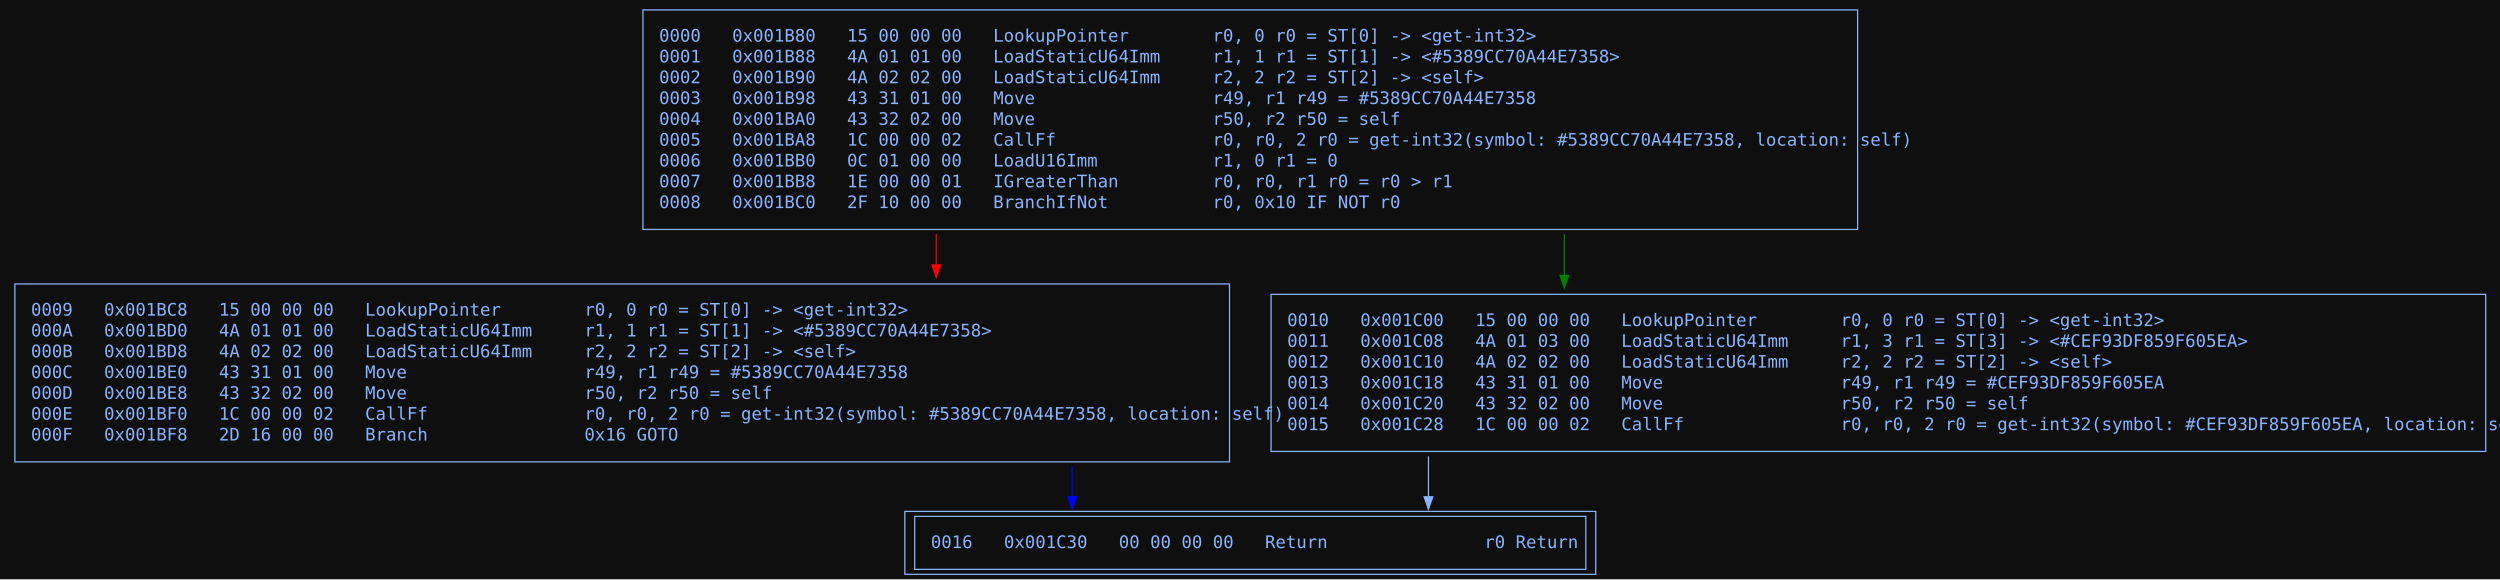
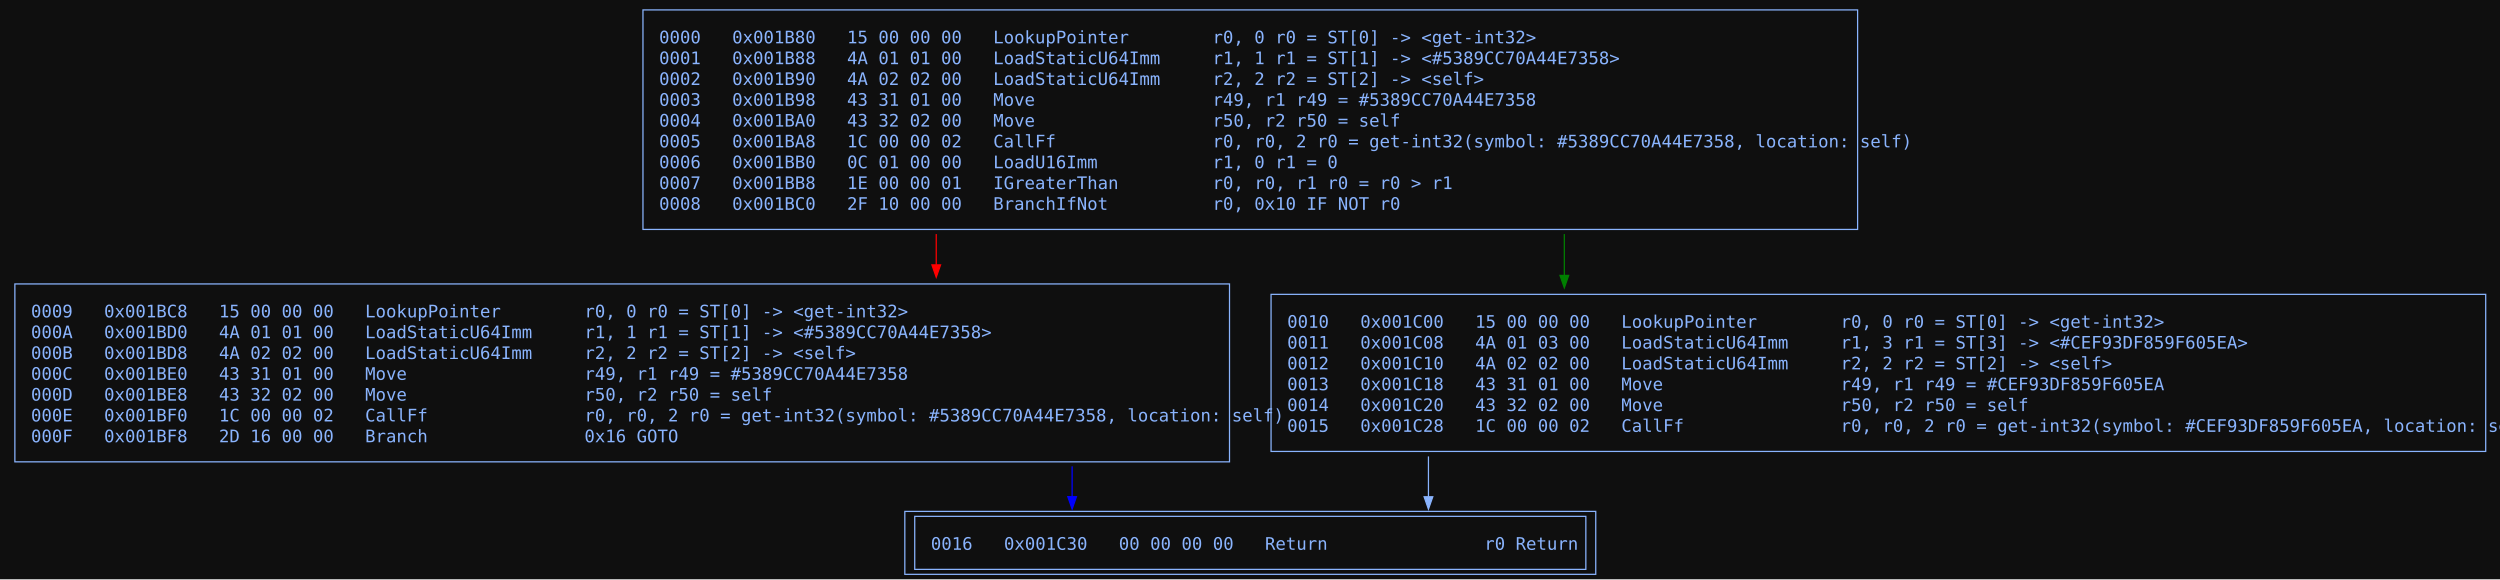
<svg xmlns="http://www.w3.org/2000/svg" width="2018pt" height="468pt" viewBox="0.00 0.00 2018.00 468.00">
  <g id="graph0" class="graph" transform="scale(1 1) rotate(0) translate(4 463.6)">
    <polygon fill="#0f0f0f" stroke="none" points="-4,4 -4,-463.6 2014.46,-463.6 2014.46,4 -4,4" />
    <g id="node1" class="node">
      <polygon fill="none" stroke="#8ab4fe" points="515,-278.4 515,-455.6 1495.46,-455.6 1495.46,-278.4 515,-278.4" />
-       <text xml:space="preserve" text-anchor="start" x="528" y="-430" font-family="Consolas" font-size="14.00" fill="#8ab4fe">0000   0x001B80   15 00 00 00   LookupPointer        r0, 0 r0 = ST[0] -&gt; &lt;get-int32&gt;  </text>
-       <text xml:space="preserve" text-anchor="start" x="528" y="-413.2" font-family="Consolas" font-size="14.00" fill="#8ab4fe">0001   0x001B88   4A 01 01 00   LoadStaticU64Imm     r1, 1 r1 = ST[1] -&gt; &lt;#5389CC70A44E7358&gt;  </text>
-       <text xml:space="preserve" text-anchor="start" x="528" y="-396.4" font-family="Consolas" font-size="14.00" fill="#8ab4fe">0002   0x001B90   4A 02 02 00   LoadStaticU64Imm     r2, 2 r2 = ST[2] -&gt; &lt;self&gt;  </text>
-       <text xml:space="preserve" text-anchor="start" x="528" y="-379.6" font-family="Consolas" font-size="14.00" fill="#8ab4fe">0003   0x001B98   43 31 01 00   Move                 r49, r1 r49 = #5389CC70A44E7358  </text>
-       <text xml:space="preserve" text-anchor="start" x="528" y="-362.8" font-family="Consolas" font-size="14.00" fill="#8ab4fe">0004   0x001BA0   43 32 02 00   Move                 r50, r2 r50 = self  </text>
-       <text xml:space="preserve" text-anchor="start" x="528" y="-346" font-family="Consolas" font-size="14.00" fill="#8ab4fe">0005   0x001BA8   1C 00 00 02   CallFf               r0, r0, 2 r0 = get-int32(symbol: #5389CC70A44E7358, location: self)  </text>
-       <text xml:space="preserve" text-anchor="start" x="528" y="-329.2" font-family="Consolas" font-size="14.00" fill="#8ab4fe">0006   0x001BB0   0C 01 00 00   LoadU16Imm           r1, 0 r1 = 0  </text>
-       <text xml:space="preserve" text-anchor="start" x="528" y="-312.4" font-family="Consolas" font-size="14.00" fill="#8ab4fe">0007   0x001BB8   1E 00 00 01   IGreaterThan         r0, r0, r1 r0 = r0 &gt; r1  </text>
-       <text xml:space="preserve" text-anchor="start" x="528" y="-295.6" font-family="Consolas" font-size="14.00" fill="#8ab4fe">0008   0x001BC0   2F 10 00 00   BranchIfNot          r0, 0x10 IF NOT r0   </text>
+       <text xml:space="preserve" text-anchor="start" x="528" y="-428.6" font-family="Consolas" font-size="14.00" fill="#8ab4fe">0000   0x001B80   15 00 00 00   LookupPointer        r0, 0 r0 = ST[0] -&gt; &lt;get-int32&gt;  </text>
+       <text xml:space="preserve" text-anchor="start" x="528" y="-411.8" font-family="Consolas" font-size="14.00" fill="#8ab4fe">0001   0x001B88   4A 01 01 00   LoadStaticU64Imm     r1, 1 r1 = ST[1] -&gt; &lt;#5389CC70A44E7358&gt;  </text>
+       <text xml:space="preserve" text-anchor="start" x="528" y="-395" font-family="Consolas" font-size="14.00" fill="#8ab4fe">0002   0x001B90   4A 02 02 00   LoadStaticU64Imm     r2, 2 r2 = ST[2] -&gt; &lt;self&gt;  </text>
+       <text xml:space="preserve" text-anchor="start" x="528" y="-378.2" font-family="Consolas" font-size="14.00" fill="#8ab4fe">0003   0x001B98   43 31 01 00   Move                 r49, r1 r49 = #5389CC70A44E7358  </text>
+       <text xml:space="preserve" text-anchor="start" x="528" y="-361.4" font-family="Consolas" font-size="14.00" fill="#8ab4fe">0004   0x001BA0   43 32 02 00   Move                 r50, r2 r50 = self  </text>
+       <text xml:space="preserve" text-anchor="start" x="528" y="-344.6" font-family="Consolas" font-size="14.00" fill="#8ab4fe">0005   0x001BA8   1C 00 00 02   CallFf               r0, r0, 2 r0 = get-int32(symbol: #5389CC70A44E7358, location: self)  </text>
+       <text xml:space="preserve" text-anchor="start" x="528" y="-327.8" font-family="Consolas" font-size="14.00" fill="#8ab4fe">0006   0x001BB0   0C 01 00 00   LoadU16Imm           r1, 0 r1 = 0  </text>
+       <text xml:space="preserve" text-anchor="start" x="528" y="-311" font-family="Consolas" font-size="14.00" fill="#8ab4fe">0007   0x001BB8   1E 00 00 01   IGreaterThan         r0, r0, r1 r0 = r0 &gt; r1  </text>
+       <text xml:space="preserve" text-anchor="start" x="528" y="-294.2" font-family="Consolas" font-size="14.00" fill="#8ab4fe">0008   0x001BC0   2F 10 00 00   BranchIfNot          r0, 0x10 IF NOT r0   </text>
    </g>
    <g id="node2" class="node">
      <polygon fill="none" stroke="#8ab4fe" points="8,-90.8 8,-234.4 988.46,-234.4 988.46,-90.8 8,-90.8" />
-       <text xml:space="preserve" text-anchor="start" x="21" y="-208.8" font-family="Consolas" font-size="14.00" fill="#8ab4fe">0009   0x001BC8   15 00 00 00   LookupPointer        r0, 0 r0 = ST[0] -&gt; &lt;get-int32&gt;  </text>
-       <text xml:space="preserve" text-anchor="start" x="21" y="-192" font-family="Consolas" font-size="14.00" fill="#8ab4fe">000A   0x001BD0   4A 01 01 00   LoadStaticU64Imm     r1, 1 r1 = ST[1] -&gt; &lt;#5389CC70A44E7358&gt;  </text>
-       <text xml:space="preserve" text-anchor="start" x="21" y="-175.2" font-family="Consolas" font-size="14.00" fill="#8ab4fe">000B   0x001BD8   4A 02 02 00   LoadStaticU64Imm     r2, 2 r2 = ST[2] -&gt; &lt;self&gt;  </text>
-       <text xml:space="preserve" text-anchor="start" x="21" y="-158.4" font-family="Consolas" font-size="14.00" fill="#8ab4fe">000C   0x001BE0   43 31 01 00   Move                 r49, r1 r49 = #5389CC70A44E7358  </text>
-       <text xml:space="preserve" text-anchor="start" x="21" y="-141.6" font-family="Consolas" font-size="14.00" fill="#8ab4fe">000D   0x001BE8   43 32 02 00   Move                 r50, r2 r50 = self  </text>
-       <text xml:space="preserve" text-anchor="start" x="21" y="-124.8" font-family="Consolas" font-size="14.00" fill="#8ab4fe">000E   0x001BF0   1C 00 00 02   CallFf               r0, r0, 2 r0 = get-int32(symbol: #5389CC70A44E7358, location: self)  </text>
-       <text xml:space="preserve" text-anchor="start" x="21" y="-108" font-family="Consolas" font-size="14.00" fill="#8ab4fe">000F   0x001BF8   2D 16 00 00   Branch               0x16 GOTO   </text>
+       <text xml:space="preserve" text-anchor="start" x="21" y="-207.4" font-family="Consolas" font-size="14.00" fill="#8ab4fe">0009   0x001BC8   15 00 00 00   LookupPointer        r0, 0 r0 = ST[0] -&gt; &lt;get-int32&gt;  </text>
+       <text xml:space="preserve" text-anchor="start" x="21" y="-190.6" font-family="Consolas" font-size="14.00" fill="#8ab4fe">000A   0x001BD0   4A 01 01 00   LoadStaticU64Imm     r1, 1 r1 = ST[1] -&gt; &lt;#5389CC70A44E7358&gt;  </text>
+       <text xml:space="preserve" text-anchor="start" x="21" y="-173.8" font-family="Consolas" font-size="14.00" fill="#8ab4fe">000B   0x001BD8   4A 02 02 00   LoadStaticU64Imm     r2, 2 r2 = ST[2] -&gt; &lt;self&gt;  </text>
+       <text xml:space="preserve" text-anchor="start" x="21" y="-157" font-family="Consolas" font-size="14.00" fill="#8ab4fe">000C   0x001BE0   43 31 01 00   Move                 r49, r1 r49 = #5389CC70A44E7358  </text>
+       <text xml:space="preserve" text-anchor="start" x="21" y="-140.2" font-family="Consolas" font-size="14.00" fill="#8ab4fe">000D   0x001BE8   43 32 02 00   Move                 r50, r2 r50 = self  </text>
+       <text xml:space="preserve" text-anchor="start" x="21" y="-123.4" font-family="Consolas" font-size="14.00" fill="#8ab4fe">000E   0x001BF0   1C 00 00 02   CallFf               r0, r0, 2 r0 = get-int32(symbol: #5389CC70A44E7358, location: self)  </text>
+       <text xml:space="preserve" text-anchor="start" x="21" y="-106.6" font-family="Consolas" font-size="14.00" fill="#8ab4fe">000F   0x001BF8   2D 16 00 00   Branch               0x16 GOTO   </text>
    </g>
    <g id="edge1" class="edge">
      <path fill="none" stroke="red" d="M751.73,-274.67C751.73,-274.67 751.73,-249.81 751.73,-249.81" />
      <polygon fill="red" stroke="red" points="755.23,-249.81 751.73,-239.81 748.23,-249.81 755.23,-249.81" />
    </g>
    <g id="node3" class="node">
      <polygon fill="none" stroke="#8ab4fe" points="1022,-99.2 1022,-226 2002.46,-226 2002.46,-99.2 1022,-99.2" />
-       <text xml:space="preserve" text-anchor="start" x="1035" y="-200.4" font-family="Consolas" font-size="14.00" fill="#8ab4fe">0010   0x001C00   15 00 00 00   LookupPointer        r0, 0 r0 = ST[0] -&gt; &lt;get-int32&gt;  </text>
-       <text xml:space="preserve" text-anchor="start" x="1035" y="-183.6" font-family="Consolas" font-size="14.00" fill="#8ab4fe">0011   0x001C08   4A 01 03 00   LoadStaticU64Imm     r1, 3 r1 = ST[3] -&gt; &lt;#CEF93DF859F605EA&gt;  </text>
-       <text xml:space="preserve" text-anchor="start" x="1035" y="-166.8" font-family="Consolas" font-size="14.00" fill="#8ab4fe">0012   0x001C10   4A 02 02 00   LoadStaticU64Imm     r2, 2 r2 = ST[2] -&gt; &lt;self&gt;  </text>
-       <text xml:space="preserve" text-anchor="start" x="1035" y="-150" font-family="Consolas" font-size="14.00" fill="#8ab4fe">0013   0x001C18   43 31 01 00   Move                 r49, r1 r49 = #CEF93DF859F605EA  </text>
-       <text xml:space="preserve" text-anchor="start" x="1035" y="-133.2" font-family="Consolas" font-size="14.00" fill="#8ab4fe">0014   0x001C20   43 32 02 00   Move                 r50, r2 r50 = self  </text>
-       <text xml:space="preserve" text-anchor="start" x="1035" y="-116.4" font-family="Consolas" font-size="14.00" fill="#8ab4fe">0015   0x001C28   1C 00 00 02   CallFf               r0, r0, 2 r0 = get-int32(symbol: #CEF93DF859F605EA, location: self)  </text>
+       <text xml:space="preserve" text-anchor="start" x="1035" y="-199" font-family="Consolas" font-size="14.00" fill="#8ab4fe">0010   0x001C00   15 00 00 00   LookupPointer        r0, 0 r0 = ST[0] -&gt; &lt;get-int32&gt;  </text>
+       <text xml:space="preserve" text-anchor="start" x="1035" y="-182.2" font-family="Consolas" font-size="14.00" fill="#8ab4fe">0011   0x001C08   4A 01 03 00   LoadStaticU64Imm     r1, 3 r1 = ST[3] -&gt; &lt;#CEF93DF859F605EA&gt;  </text>
+       <text xml:space="preserve" text-anchor="start" x="1035" y="-165.4" font-family="Consolas" font-size="14.00" fill="#8ab4fe">0012   0x001C10   4A 02 02 00   LoadStaticU64Imm     r2, 2 r2 = ST[2] -&gt; &lt;self&gt;  </text>
+       <text xml:space="preserve" text-anchor="start" x="1035" y="-148.6" font-family="Consolas" font-size="14.00" fill="#8ab4fe">0013   0x001C18   43 31 01 00   Move                 r49, r1 r49 = #CEF93DF859F605EA  </text>
+       <text xml:space="preserve" text-anchor="start" x="1035" y="-131.8" font-family="Consolas" font-size="14.00" fill="#8ab4fe">0014   0x001C20   43 32 02 00   Move                 r50, r2 r50 = self  </text>
+       <text xml:space="preserve" text-anchor="start" x="1035" y="-115" font-family="Consolas" font-size="14.00" fill="#8ab4fe">0015   0x001C28   1C 00 00 02   CallFf               r0, r0, 2 r0 = get-int32(symbol: #CEF93DF859F605EA, location: self)  </text>
    </g>
    <g id="edge2" class="edge">
      <path fill="none" stroke="green" d="M1258.73,-274.67C1258.73,-274.67 1258.73,-241.26 1258.73,-241.26" />
      <polygon fill="green" stroke="green" points="1262.23,-241.26 1258.73,-231.26 1255.23,-241.26 1262.23,-241.26" />
    </g>
    <g id="node4" class="node">
      <polygon fill="none" stroke="#8ab4fe" points="1284.09,-50.8 726.37,-50.8 726.37,0 1284.09,0 1284.09,-50.8" />
      <polygon fill="none" stroke="#8ab4fe" points="734.37,-4 734.37,-46.8 1276.09,-46.8 1276.09,-4 734.37,-4" />
-       <text xml:space="preserve" text-anchor="start" x="747.37" y="-21.2" font-family="Consolas" font-size="14.00" fill="#8ab4fe">0016   0x001C30   00 00 00 00   Return               r0 Return   </text>
+       <text xml:space="preserve" text-anchor="start" x="747.37" y="-19.8" font-family="Consolas" font-size="14.00" fill="#8ab4fe">0016   0x001C30   00 00 00 00   Return               r0 Return   </text>
    </g>
    <g id="edge3" class="edge">
      <path fill="none" stroke="blue" d="M861.42,-87.18C861.42,-87.18 861.42,-62.69 861.42,-62.69" />
      <polygon fill="blue" stroke="blue" points="864.92,-62.69 861.42,-52.69 857.92,-62.69 864.92,-62.69" />
    </g>
    <g id="edge4" class="edge">
      <path fill="none" stroke="#8ab4fe" d="M1149.04,-95.21C1149.04,-95.21 1149.04,-62.6 1149.04,-62.6" />
      <polygon fill="#8ab4fe" stroke="#8ab4fe" points="1152.54,-62.6 1149.04,-52.6 1145.54,-62.6 1152.54,-62.6" />
    </g>
  </g>
</svg>
